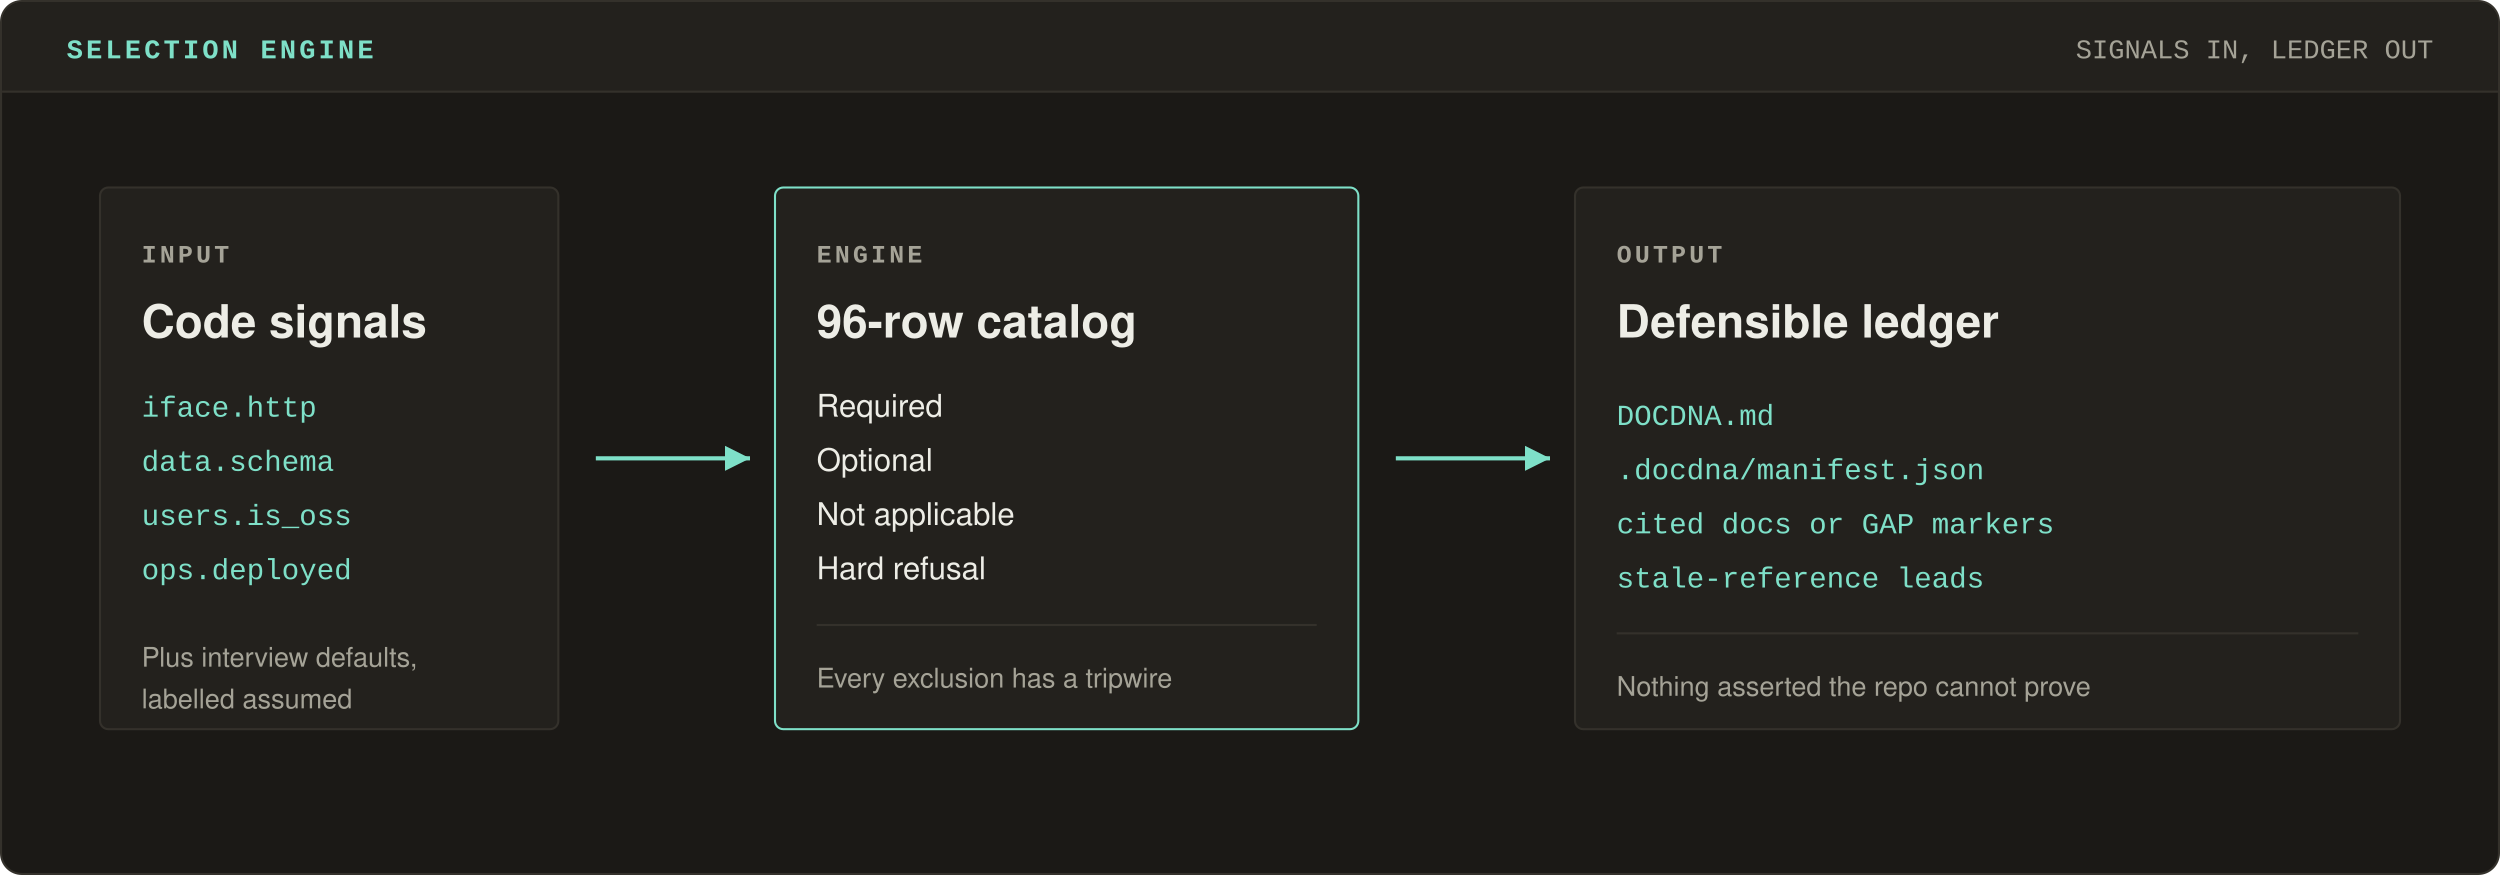
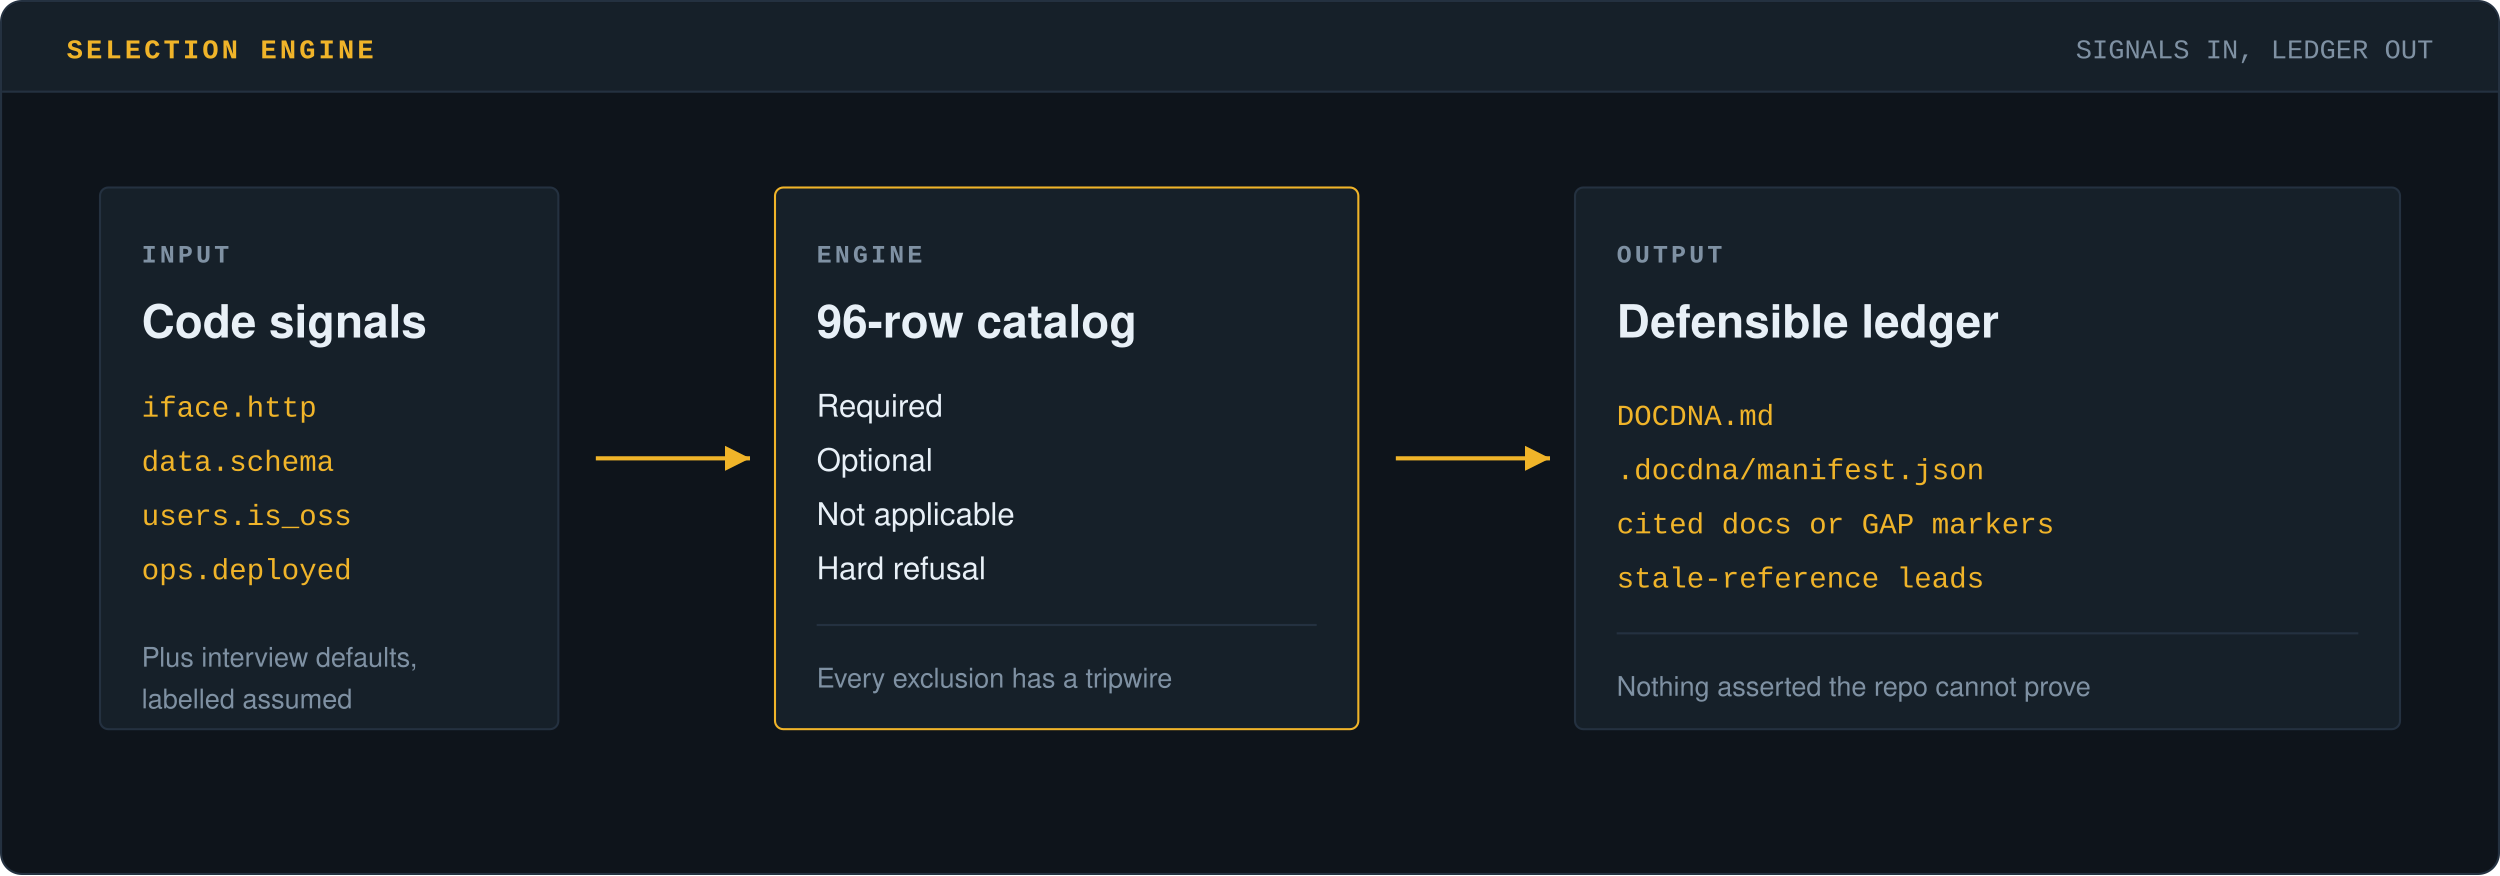
<svg xmlns="http://www.w3.org/2000/svg" viewBox="0 0 1200 420" width="1200" height="420" role="img" aria-labelledby="t d">
  <style>
    .sans{font-family:"Avenir Next","Helvetica Neue",Helvetica,Arial,sans-serif}
    .mono{font-family:ui-monospace,"SF Mono",Menlo,Consolas,"Liberation Mono",monospace}
  </style>
-   <rect x="0.5" y="0.5" width="1199" height="419" rx="10" fill="#1B1916" stroke="#34312B" />
-   <path d="M1 44H1199V11a10 10 0 0 0-10-10H11A10 10 0 0 0 1 11Z" fill="#23211D" />
-   <line x1="1" y1="44" x2="1199" y2="44" stroke="#34312B" />
-   <text x="32" y="28" class="mono" font-size="13" font-weight="700" fill="#7EE0C8" letter-spacing="1.5">SELECTION ENGINE</text>
-   <text x="1168" y="28" class="mono" font-size="13" fill="#A5A397" text-anchor="end">SIGNALS IN, LEDGER OUT</text>
-   <g transform="translate(48 90)">
-     <rect width="220" height="260" rx="4" fill="#23211D" stroke="#34312B" />
-     <text x="20" y="36" class="mono" font-size="12" font-weight="700" fill="#A5A397" letter-spacing="1.5">INPUT</text>
-     <text x="20" y="72" class="sans" font-size="22" font-weight="700" fill="#EDEDE6">Code signals</text>
-     <text x="20" y="110" class="mono" font-size="14" fill="#7EE0C8">iface.http</text>
-     <text x="20" y="136" class="mono" font-size="14" fill="#7EE0C8">data.schema</text>
-     <text x="20" y="162" class="mono" font-size="14" fill="#7EE0C8">users.is_oss</text>
-     <text x="20" y="188" class="mono" font-size="14" fill="#7EE0C8">ops.deployed</text>
-     <text x="20" y="230" class="sans" font-size="13" fill="#A5A397">Plus interview defaults,</text>
-     <text x="20" y="250" class="sans" font-size="13" fill="#A5A397">labelled assumed</text>
-   </g>
-   <path d="M286 220H360" stroke="#7EE0C8" stroke-width="2" marker-end="url(#arrow)" />
  <defs>
    <marker id="arrow" markerWidth="8" markerHeight="8" refX="6" refY="3" orient="auto">
-       <path d="M0,0 L6,3 L0,6 Z" fill="#7EE0C8" />
+       <path d="M0,0 L6,3 L0,6 Z" fill="#F0B429" />
    </marker>
  </defs>
+   <rect x="0.5" y="0.5" width="1199" height="419" rx="10" fill="#0E141B" stroke="#243140" />
+   <path d="M1 44H1199V11a10 10 0 0 0-10-10H11A10 10 0 0 0 1 11Z" fill="#162029" />
+   <line x1="1" y1="44" x2="1199" y2="44" stroke="#243140" />
+   <text x="32" y="28" class="mono" font-size="13" font-weight="700" fill="#F0B429" letter-spacing="1.5">SELECTION ENGINE</text>
+   <text x="1168" y="28" class="mono" font-size="13" fill="#7F91A3" text-anchor="end">SIGNALS IN, LEDGER OUT</text>
+   <g transform="translate(48 90)">
+     <rect width="220" height="260" rx="4" fill="#162029" stroke="#243140" />
+     <text x="20" y="36" class="mono" font-size="12" font-weight="700" fill="#7F91A3" letter-spacing="1.5">INPUT</text>
+     <text x="20" y="72" class="sans" font-size="22" font-weight="700" fill="#E8F0F7">Code signals</text>
+     <text x="20" y="110" class="mono" font-size="14" fill="#F0B429">iface.http</text>
+     <text x="20" y="136" class="mono" font-size="14" fill="#F0B429">data.schema</text>
+     <text x="20" y="162" class="mono" font-size="14" fill="#F0B429">users.is_oss</text>
+     <text x="20" y="188" class="mono" font-size="14" fill="#F0B429">ops.deployed</text>
+     <text x="20" y="230" class="sans" font-size="13" fill="#7F91A3">Plus interview defaults,</text>
+     <text x="20" y="250" class="sans" font-size="13" fill="#7F91A3">labelled assumed</text>
+   </g>
+   <path d="M286 220H360" stroke="#F0B429" stroke-width="2" marker-end="url(#arrow)" />
  <g transform="translate(372 90)">
-     <rect width="280" height="260" rx="4" fill="#23211D" stroke="#7EE0C8" />
-     <text x="20" y="36" class="mono" font-size="12" font-weight="700" fill="#A5A397" letter-spacing="1.5">ENGINE</text>
-     <text x="20" y="72" class="sans" font-size="22" font-weight="700" fill="#EDEDE6">96-row catalog</text>
-     <text x="20" y="110" class="sans" font-size="15" fill="#EDEDE6">Required</text>
-     <text x="20" y="136" class="sans" font-size="15" fill="#EDEDE6">Optional</text>
-     <text x="20" y="162" class="sans" font-size="15" fill="#EDEDE6">Not applicable</text>
-     <text x="20" y="188" class="sans" font-size="15" fill="#EDEDE6">Hard refusal</text>
-     <line x1="20" y1="210" x2="260" y2="210" stroke="#34312B" />
-     <text x="20" y="240" class="sans" font-size="13" fill="#A5A397">Every exclusion has a tripwire</text>
+     <rect width="280" height="260" rx="4" fill="#162029" stroke="#F0B429" />
+     <text x="20" y="36" class="mono" font-size="12" font-weight="700" fill="#7F91A3" letter-spacing="1.5">ENGINE</text>
+     <text x="20" y="72" class="sans" font-size="22" font-weight="700" fill="#E8F0F7">96-row catalog</text>
+     <text x="20" y="110" class="sans" font-size="15" fill="#E8F0F7">Required</text>
+     <text x="20" y="136" class="sans" font-size="15" fill="#E8F0F7">Optional</text>
+     <text x="20" y="162" class="sans" font-size="15" fill="#E8F0F7">Not applicable</text>
+     <text x="20" y="188" class="sans" font-size="15" fill="#E8F0F7">Hard refusal</text>
+     <line x1="20" y1="210" x2="260" y2="210" stroke="#243140" />
+     <text x="20" y="240" class="sans" font-size="13" fill="#7F91A3">Every exclusion has a tripwire</text>
  </g>
-   <path d="M670 220H744" stroke="#7EE0C8" stroke-width="2" marker-end="url(#arrow)" />
+   <path d="M670 220H744" stroke="#F0B429" stroke-width="2" marker-end="url(#arrow)" />
  <g transform="translate(756 90)">
-     <rect width="396" height="260" rx="4" fill="#23211D" stroke="#34312B" />
-     <text x="20" y="36" class="mono" font-size="12" font-weight="700" fill="#A5A397" letter-spacing="1.5">OUTPUT</text>
-     <text x="20" y="72" class="sans" font-size="22" font-weight="700" fill="#EDEDE6">Defensible ledger</text>
-     <text x="20" y="114" class="mono" font-size="14" fill="#7EE0C8">DOCDNA.md</text>
-     <text x="20" y="140" class="mono" font-size="14" fill="#7EE0C8">.docdna/manifest.json</text>
-     <text x="20" y="166" class="mono" font-size="14" fill="#7EE0C8">cited docs or GAP markers</text>
-     <text x="20" y="192" class="mono" font-size="14" fill="#7EE0C8">stale-reference leads</text>
-     <line x1="20" y1="214" x2="376" y2="214" stroke="#34312B" />
-     <text x="20" y="244" class="sans" font-size="13" fill="#A5A397">Nothing asserted the repo cannot prove</text>
+     <rect width="396" height="260" rx="4" fill="#162029" stroke="#243140" />
+     <text x="20" y="36" class="mono" font-size="12" font-weight="700" fill="#7F91A3" letter-spacing="1.5">OUTPUT</text>
+     <text x="20" y="72" class="sans" font-size="22" font-weight="700" fill="#E8F0F7">Defensible ledger</text>
+     <text x="20" y="114" class="mono" font-size="14" fill="#F0B429">DOCDNA.md</text>
+     <text x="20" y="140" class="mono" font-size="14" fill="#F0B429">.docdna/manifest.json</text>
+     <text x="20" y="166" class="mono" font-size="14" fill="#F0B429">cited docs or GAP markers</text>
+     <text x="20" y="192" class="mono" font-size="14" fill="#F0B429">stale-reference leads</text>
+     <line x1="20" y1="214" x2="376" y2="214" stroke="#243140" />
+     <text x="20" y="244" class="sans" font-size="13" fill="#7F91A3">Nothing asserted the repo cannot prove</text>
  </g>
</svg>
